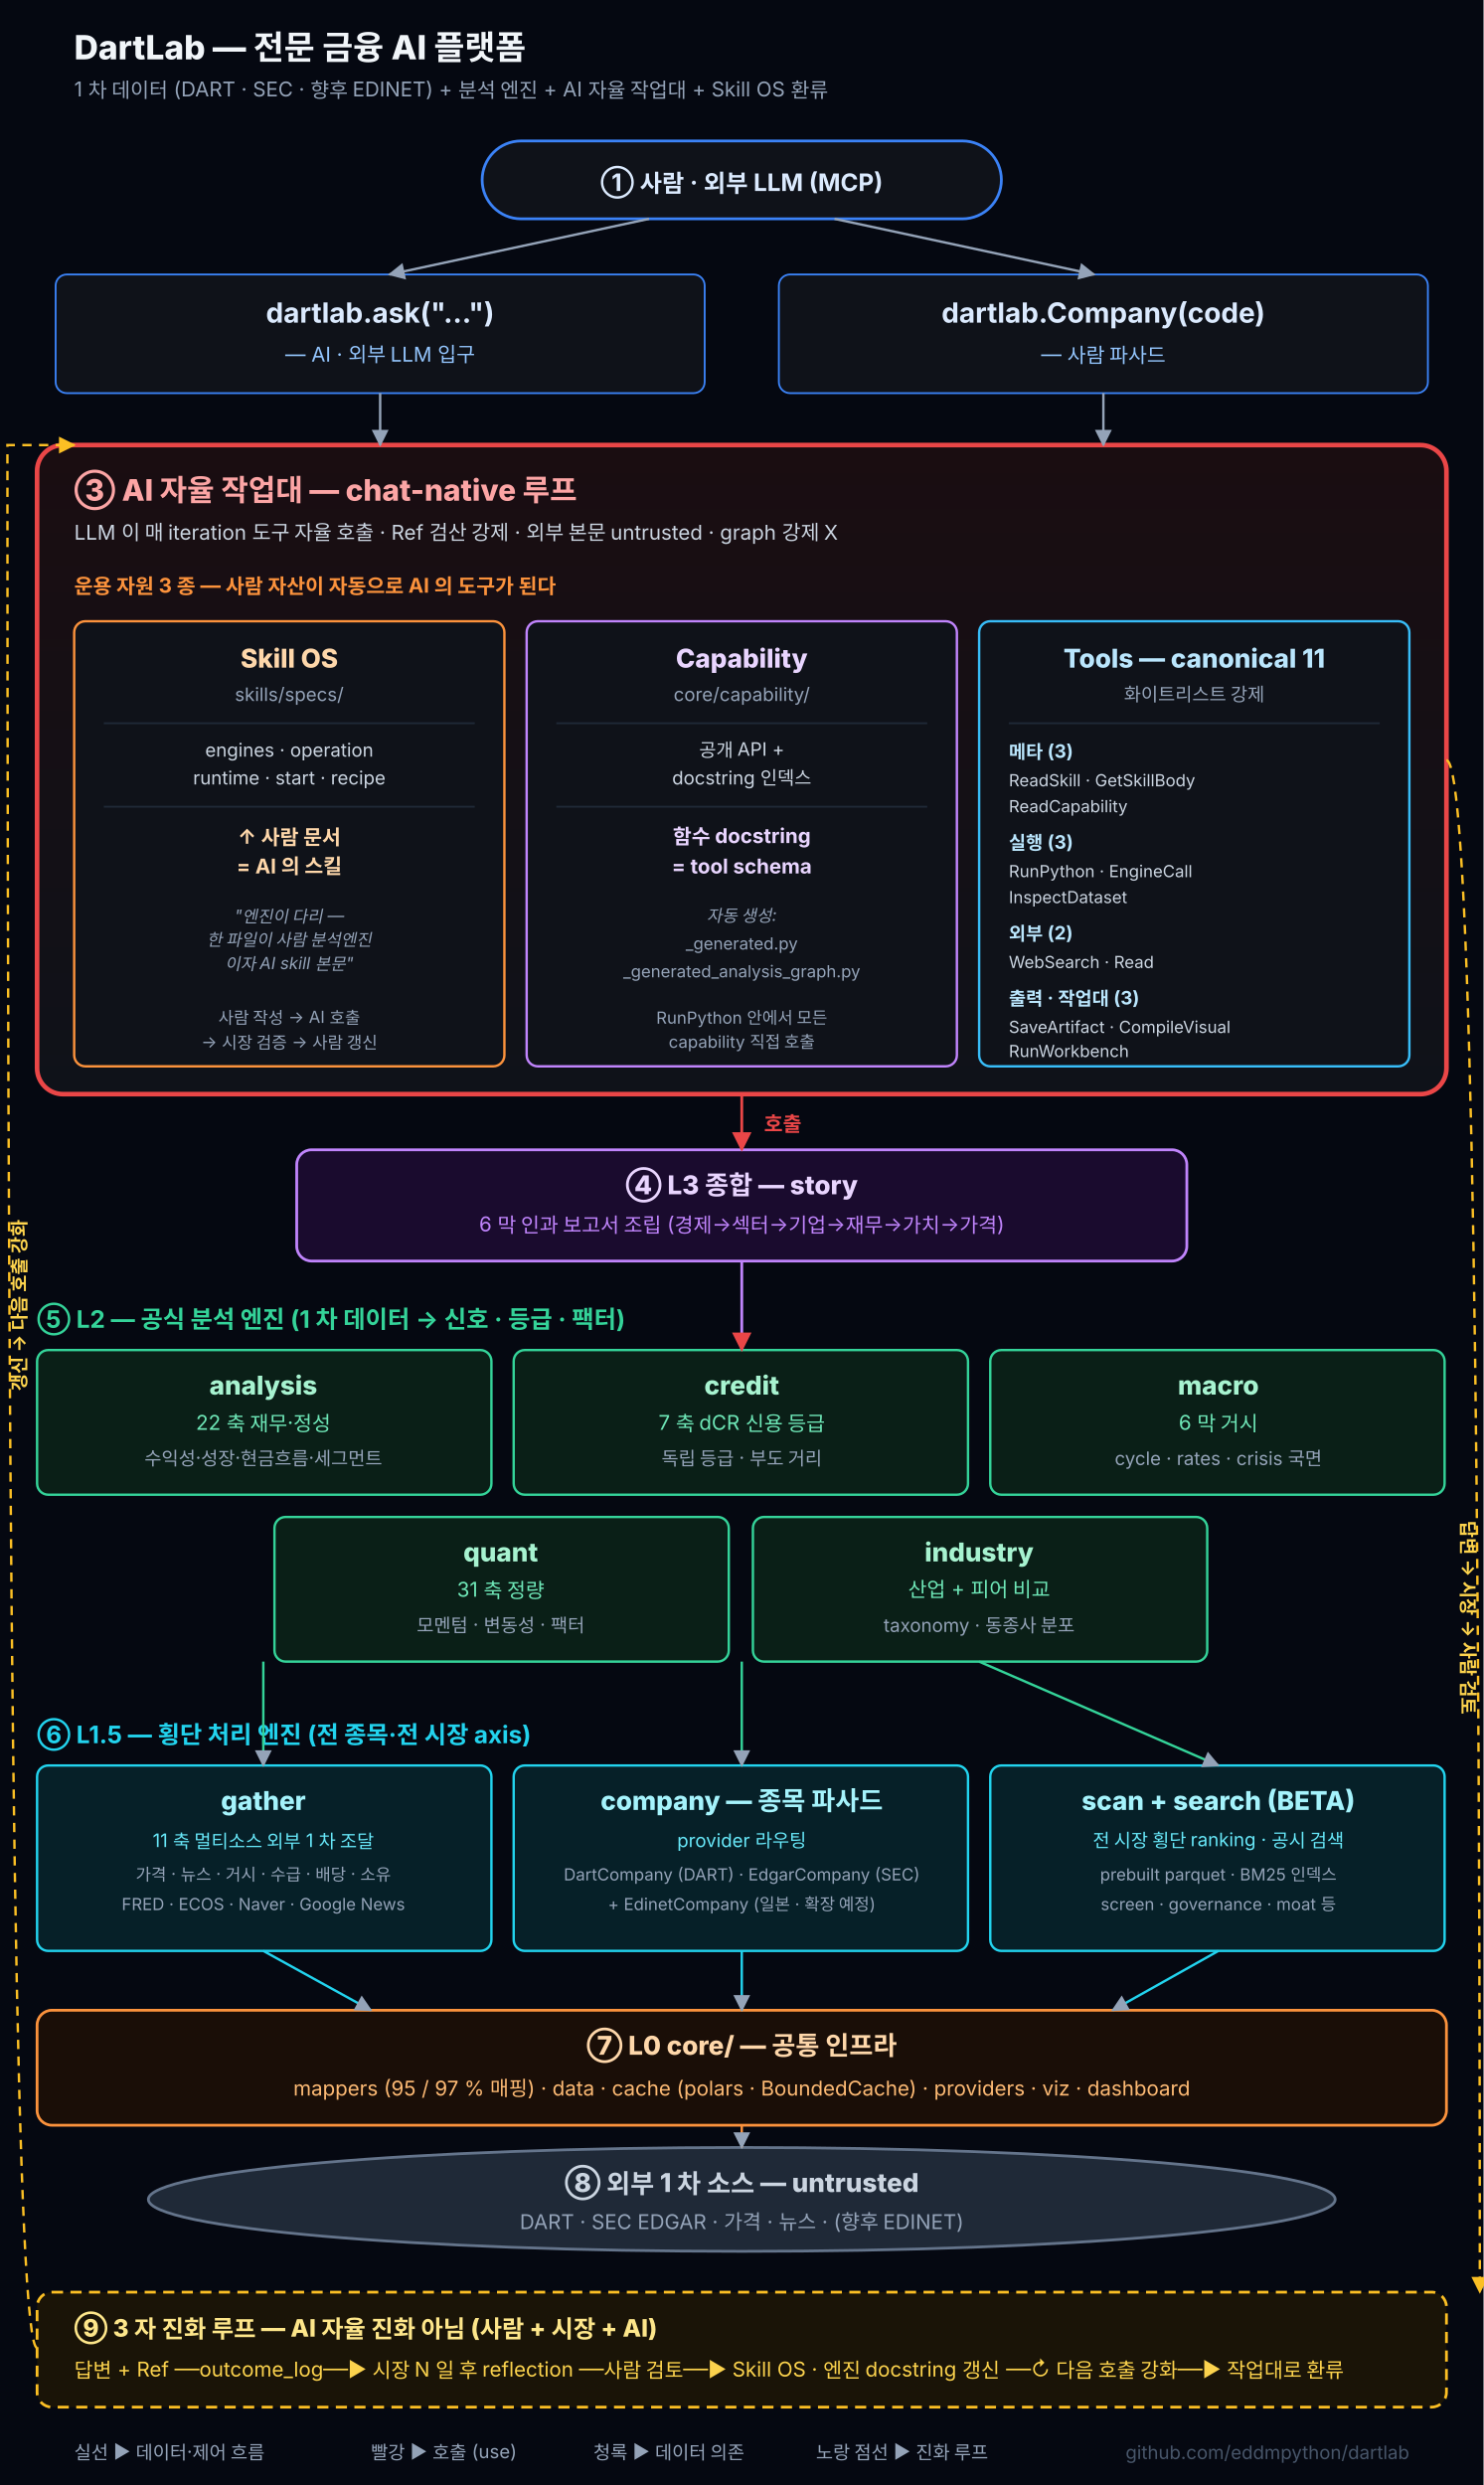
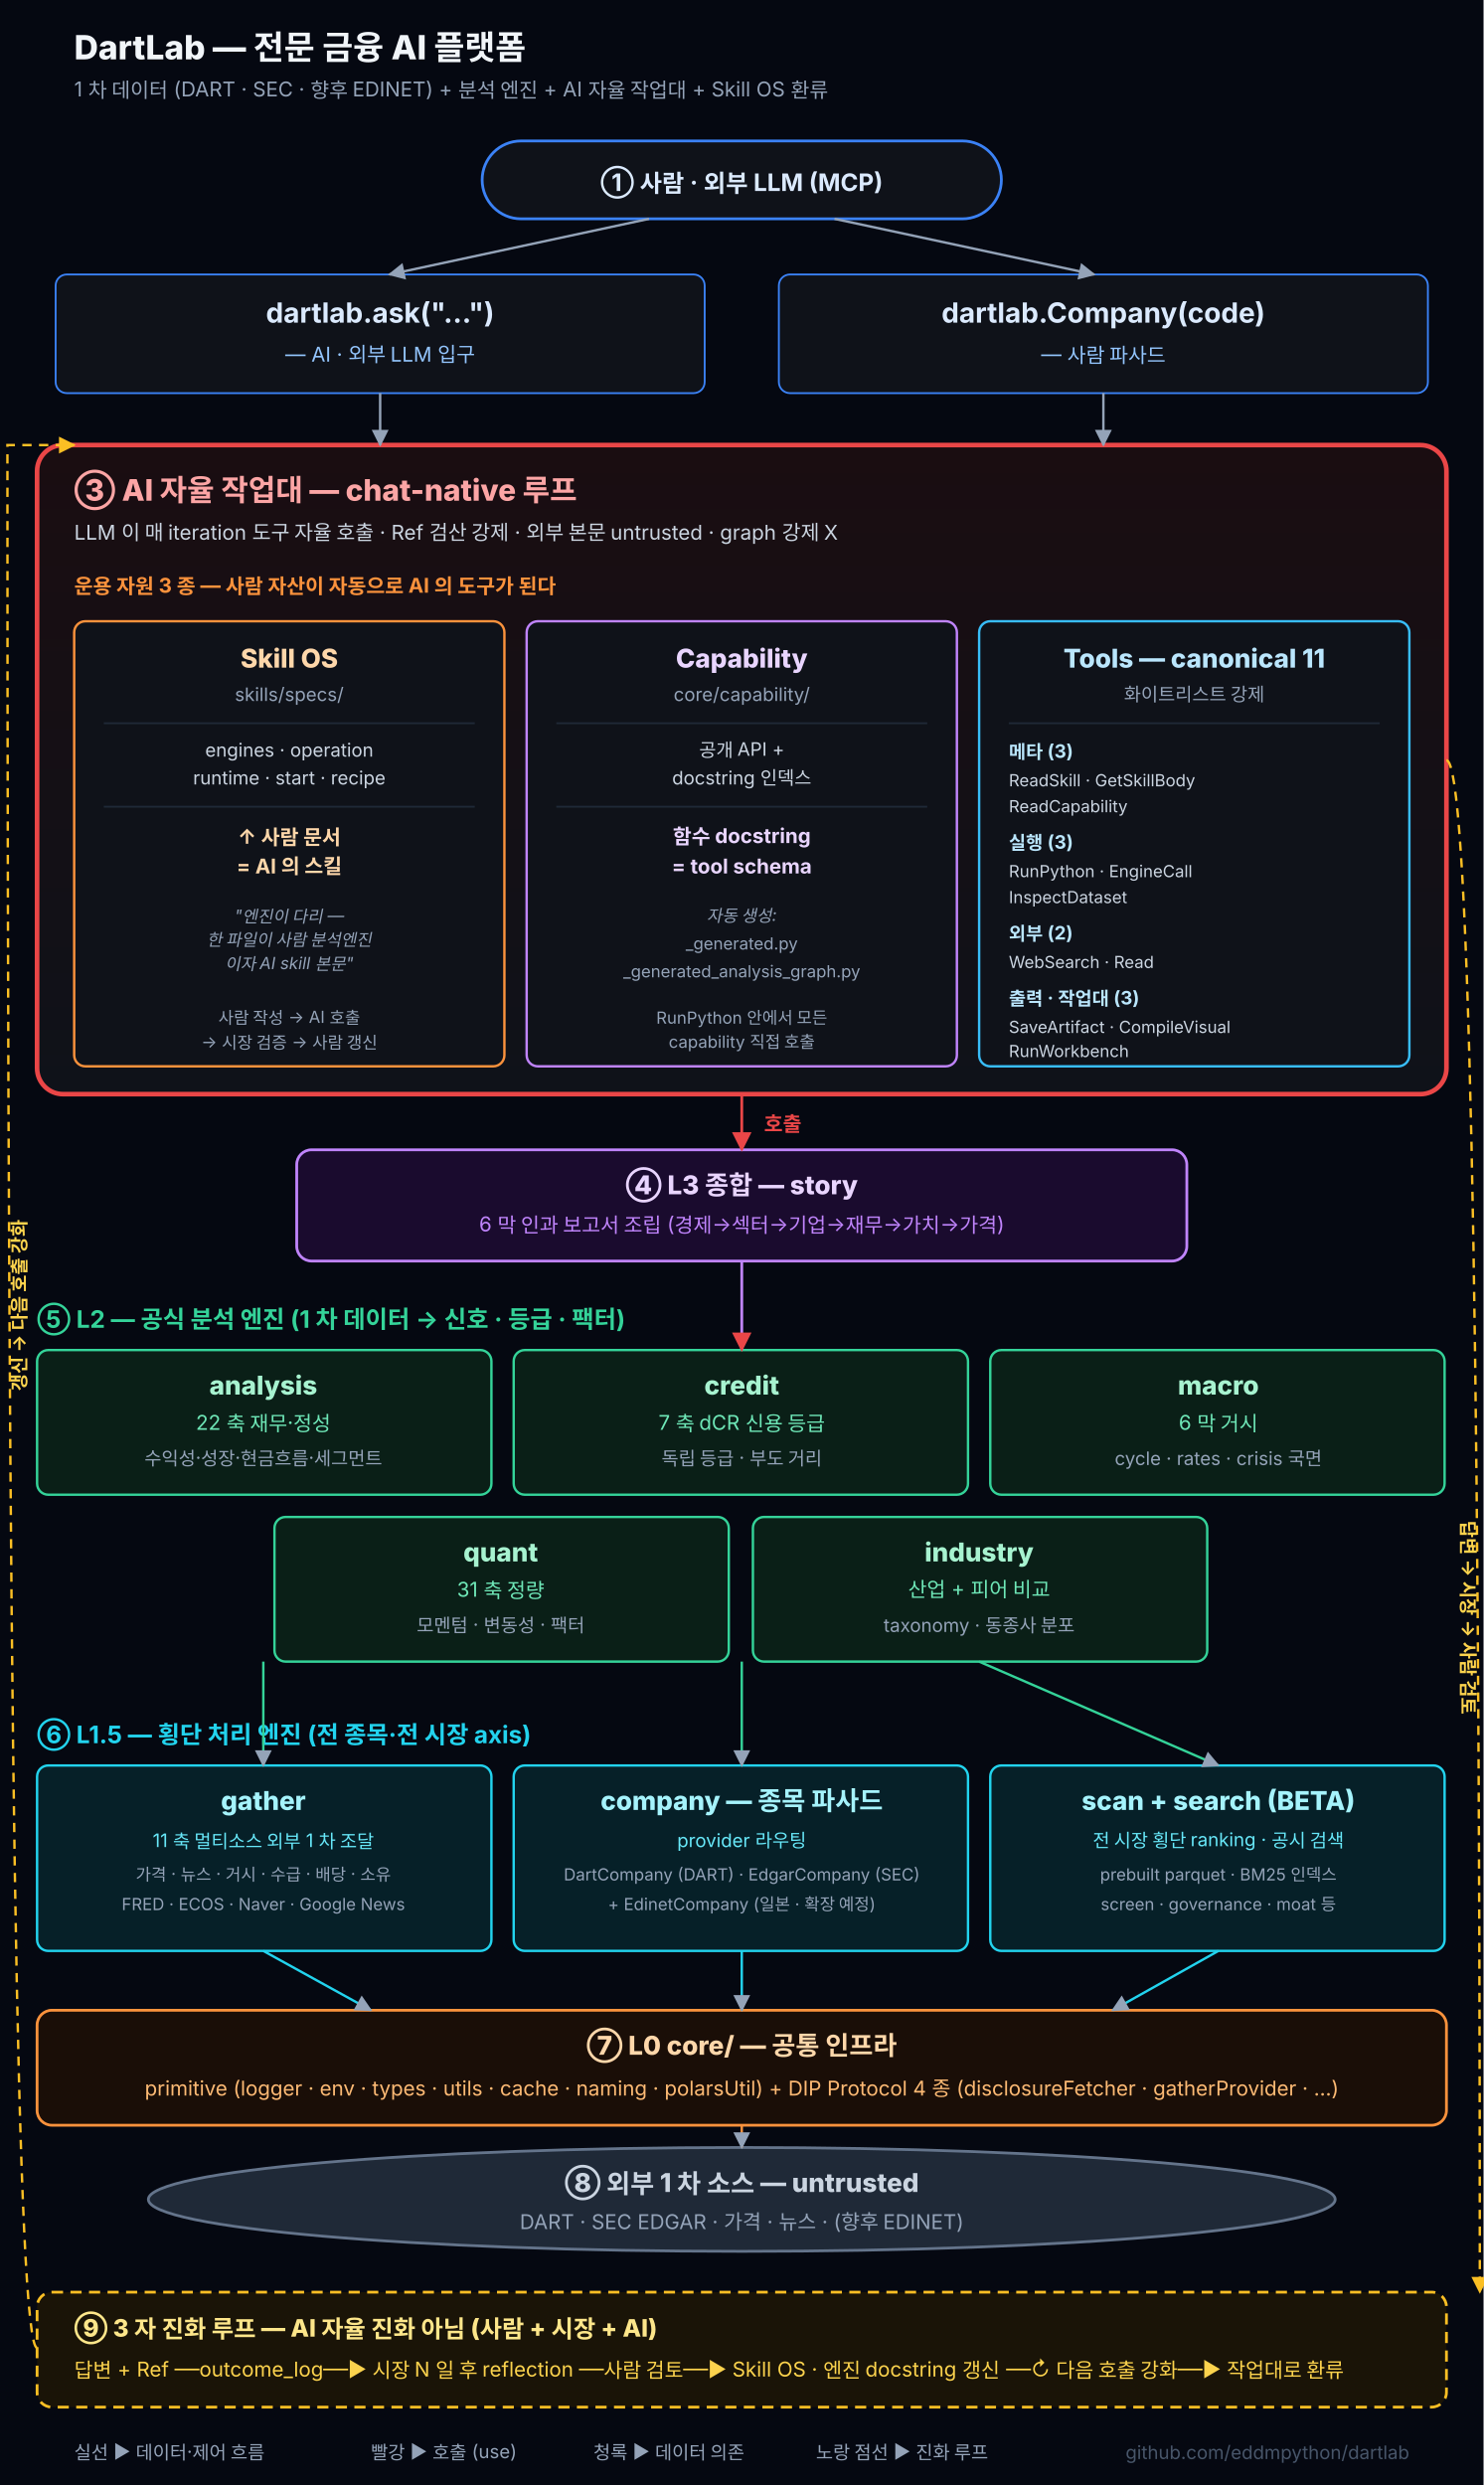
<svg xmlns="http://www.w3.org/2000/svg" viewBox="0 0 800 1340" font-family="-apple-system,'Apple SD Gothic Neo',Pretendard,'Noto Sans KR',sans-serif" font-size="12">
  <defs>
    <marker id="arr" viewBox="0 0 10 10" refX="9" refY="5" markerWidth="7" markerHeight="7" orient="auto-start-reverse">
      <path d="M 0 0 L 10 5 L 0 10 z" fill="#94a3b8" />
    </marker>
    <marker id="arrCall" viewBox="0 0 10 10" refX="9" refY="5" markerWidth="7" markerHeight="7" orient="auto-start-reverse">
      <path d="M 0 0 L 10 5 L 0 10 z" fill="#ea4647" />
    </marker>
    <marker id="arrLoop" viewBox="0 0 10 10" refX="9" refY="5" markerWidth="7" markerHeight="7" orient="auto-start-reverse">
      <path d="M 0 0 L 10 5 L 0 10 z" fill="#fbbf24" />
    </marker>
    <linearGradient id="workbenchGrad" x1="0" y1="0" x2="0" y2="1">
      <stop offset="0%" stop-color="#1a0d11" />
      <stop offset="100%" stop-color="#0f1219" />
    </linearGradient>
  </defs>
  <rect width="800" height="1340" fill="#050811" />
  <text x="40" y="32" fill="#f1f5f9" font-size="18" font-weight="800">DartLab — 전문 금융 AI 플랫폼</text>
  <text x="40" y="52" fill="#94a3b8" font-size="11">1 차 데이터 (DART · SEC · 향후 EDINET) + 분석 엔진 + AI 자율 작업대 + Skill OS 환류</text>
  <rect x="260" y="76" width="280" height="42" rx="21" fill="#0f1219" stroke="#3b82f6" stroke-width="1.5" />
  <text x="400" y="103" text-anchor="middle" fill="#dbeafe" font-weight="700" font-size="13">① 사람 · 외부 LLM (MCP)</text>
  <rect x="30" y="148" width="350" height="64" rx="6" fill="#0f1219" stroke="#3b82f6" />
  <text x="205" y="174" text-anchor="middle" fill="#dbeafe" font-weight="700" font-size="15">dartlab.ask("…")</text>
  <text x="205" y="195" text-anchor="middle" fill="#93c5fd" font-size="11">— AI · 외부 LLM 입구</text>
  <rect x="420" y="148" width="350" height="64" rx="6" fill="#0f1219" stroke="#3b82f6" />
  <text x="595" y="174" text-anchor="middle" fill="#dbeafe" font-weight="700" font-size="15">dartlab.Company(code)</text>
  <text x="595" y="195" text-anchor="middle" fill="#93c5fd" font-size="11">— 사람 파사드</text>
  <line x1="350" y1="118" x2="210" y2="148" stroke="#94a3b8" stroke-width="1.3" marker-end="url(#arr)" />
  <line x1="450" y1="118" x2="590" y2="148" stroke="#94a3b8" stroke-width="1.3" marker-end="url(#arr)" />
  <rect x="20" y="240" width="760" height="350" rx="14" fill="url(#workbenchGrad)" stroke="#ea4647" stroke-width="2.5" />
  <text x="40" y="270" fill="#fca5a5" font-weight="800" font-size="16">③ AI 자율 작업대 — chat-native 루프</text>
  <text x="40" y="291" fill="#cbd5e1" font-size="11">LLM 이 매 iteration 도구 자율 호출 · Ref 검산 강제 · 외부 본문 untrusted · graph 강제 X</text>
  <text x="40" y="320" fill="#fb923c" font-weight="700" font-size="11">운용 자원 3 종 — 사람 자산이 자동으로 AI 의 도구가 된다</text>
  <rect x="40" y="335" width="232" height="240" rx="6" fill="#0f1219" stroke="#fb923c" stroke-width="1.3" />
  <text x="156" y="360" text-anchor="middle" fill="#fed7aa" font-weight="800" font-size="14">Skill OS</text>
  <text x="156" y="378" text-anchor="middle" fill="#94a3b8" font-size="10">skills/specs/</text>
  <line x1="56" y1="390" x2="256" y2="390" stroke="#1f2937" />
  <text x="156" y="408" text-anchor="middle" fill="#cbd5e1" font-size="10">engines · operation</text>
  <text x="156" y="423" text-anchor="middle" fill="#cbd5e1" font-size="10">runtime · start · recipe</text>
  <line x1="56" y1="435" x2="256" y2="435" stroke="#1f2937" />
  <text x="156" y="455" text-anchor="middle" fill="#fed7aa" font-size="11" font-weight="700">↑ 사람 문서</text>
  <text x="156" y="471" text-anchor="middle" fill="#fed7aa" font-size="11" font-weight="700">= AI 의 스킬</text>
  <text x="156" y="497" text-anchor="middle" fill="#94a3b8" font-size="9" font-style="italic">"엔진이 다리 —</text>
  <text x="156" y="510" text-anchor="middle" fill="#94a3b8" font-size="9" font-style="italic">한 파일이 사람 분석엔진</text>
  <text x="156" y="523" text-anchor="middle" fill="#94a3b8" font-size="9" font-style="italic">이자 AI skill 본문"</text>
  <text x="156" y="552" text-anchor="middle" fill="#94a3b8" font-size="9">사람 작성 → AI 호출</text>
  <text x="156" y="565" text-anchor="middle" fill="#94a3b8" font-size="9">→ 시장 검증 → 사람 갱신</text>
  <rect x="284" y="335" width="232" height="240" rx="6" fill="#0f1219" stroke="#c084fc" stroke-width="1.3" />
  <text x="400" y="360" text-anchor="middle" fill="#e9d5ff" font-weight="800" font-size="14">Capability</text>
  <text x="400" y="378" text-anchor="middle" fill="#94a3b8" font-size="10">core/capability/</text>
  <line x1="300" y1="390" x2="500" y2="390" stroke="#1f2937" />
  <text x="400" y="408" text-anchor="middle" fill="#cbd5e1" font-size="10">공개 API +</text>
  <text x="400" y="423" text-anchor="middle" fill="#cbd5e1" font-size="10">docstring 인덱스</text>
  <line x1="300" y1="435" x2="500" y2="435" stroke="#1f2937" />
  <text x="400" y="455" text-anchor="middle" fill="#e9d5ff" font-size="11" font-weight="700">함수 docstring</text>
  <text x="400" y="471" text-anchor="middle" fill="#e9d5ff" font-size="11" font-weight="700">= tool schema</text>
  <text x="400" y="497" text-anchor="middle" fill="#94a3b8" font-size="9" font-style="italic">자동 생성:</text>
  <text x="400" y="512" text-anchor="middle" fill="#94a3b8" font-size="9">_generated.py</text>
  <text x="400" y="527" text-anchor="middle" fill="#94a3b8" font-size="9">_generated_analysis_graph.py</text>
  <text x="400" y="552" text-anchor="middle" fill="#94a3b8" font-size="9">RunPython 안에서 모든</text>
  <text x="400" y="565" text-anchor="middle" fill="#94a3b8" font-size="9">capability 직접 호출</text>
  <rect x="528" y="335" width="232" height="240" rx="6" fill="#0f1219" stroke="#38bdf8" stroke-width="1.3" />
  <text x="644" y="360" text-anchor="middle" fill="#bae6fd" font-weight="800" font-size="14">Tools — canonical 11</text>
  <text x="644" y="378" text-anchor="middle" fill="#94a3b8" font-size="10">화이트리스트 강제</text>
  <line x1="544" y1="390" x2="744" y2="390" stroke="#1f2937" />
  <text x="544" y="409" fill="#bae6fd" font-size="10" font-weight="700">메타 (3)</text>
  <text x="544" y="424" fill="#cbd5e1" font-size="9">ReadSkill · GetSkillBody</text>
  <text x="544" y="438" fill="#cbd5e1" font-size="9">ReadCapability</text>
  <text x="544" y="458" fill="#bae6fd" font-size="10" font-weight="700">실행 (3)</text>
  <text x="544" y="473" fill="#cbd5e1" font-size="9">RunPython · EngineCall</text>
  <text x="544" y="487" fill="#cbd5e1" font-size="9">InspectDataset</text>
  <text x="544" y="507" fill="#bae6fd" font-size="10" font-weight="700">외부 (2)</text>
  <text x="544" y="522" fill="#cbd5e1" font-size="9">WebSearch · Read</text>
  <text x="544" y="542" fill="#bae6fd" font-size="10" font-weight="700">출력 · 작업대 (3)</text>
  <text x="544" y="557" fill="#cbd5e1" font-size="9">SaveArtifact · CompileVisual</text>
  <text x="544" y="570" fill="#cbd5e1" font-size="9">RunWorkbench</text>
  <line x1="205" y1="212" x2="205" y2="240" stroke="#94a3b8" stroke-width="1.3" marker-end="url(#arr)" />
  <line x1="595" y1="212" x2="595" y2="240" stroke="#94a3b8" stroke-width="1.3" marker-end="url(#arr)" />
  <rect x="160" y="620" width="480" height="60" rx="8" fill="#1a0b2e" stroke="#c084fc" stroke-width="1.5" />
  <text x="400" y="644" text-anchor="middle" fill="#e9d5ff" font-weight="800" font-size="14">④ L3 종합 — story</text>
  <text x="400" y="664" text-anchor="middle" fill="#c084fc" font-size="11">6 막 인과 보고서 조립 (경제→섹터→기업→재무→가치→가격)</text>
  <line x1="400" y1="590" x2="400" y2="620" stroke="#ea4647" stroke-width="1.5" marker-end="url(#arrCall)" />
  <text x="412" y="610" fill="#ea4647" font-size="11" font-weight="700">호출</text>
  <text x="20" y="716" fill="#34d399" font-weight="700" font-size="13">⑤ L2 — 공식 분석 엔진 (1 차 데이터 → 신호 · 등급 · 팩터)</text>
  <g>
    <rect x="20" y="728" width="245" height="78" rx="6" fill="#0a1f17" stroke="#34d399" stroke-width="1.3" />
    <text x="142" y="752" text-anchor="middle" fill="#a7f3d0" font-weight="800" font-size="14">analysis</text>
    <text x="142" y="771" text-anchor="middle" fill="#6ee7b7" font-size="11">22 축 재무·정성</text>
    <text x="142" y="790" text-anchor="middle" fill="#94a3b8" font-size="10">수익성·성장·현금흐름·세그먼트</text>
    <rect x="277" y="728" width="245" height="78" rx="6" fill="#0a1f17" stroke="#34d399" stroke-width="1.3" />
    <text x="400" y="752" text-anchor="middle" fill="#a7f3d0" font-weight="800" font-size="14">credit</text>
    <text x="400" y="771" text-anchor="middle" fill="#6ee7b7" font-size="11">7 축 dCR 신용 등급</text>
    <text x="400" y="790" text-anchor="middle" fill="#94a3b8" font-size="10">독립 등급 · 부도 거리</text>
    <rect x="534" y="728" width="245" height="78" rx="6" fill="#0a1f17" stroke="#34d399" stroke-width="1.3" />
    <text x="657" y="752" text-anchor="middle" fill="#a7f3d0" font-weight="800" font-size="14">macro</text>
    <text x="657" y="771" text-anchor="middle" fill="#6ee7b7" font-size="11">6 막 거시</text>
    <text x="657" y="790" text-anchor="middle" fill="#94a3b8" font-size="10">cycle · rates · crisis 국면</text>
  </g>
  <g>
    <rect x="148" y="818" width="245" height="78" rx="6" fill="#0a1f17" stroke="#34d399" stroke-width="1.3" />
    <text x="270" y="842" text-anchor="middle" fill="#a7f3d0" font-weight="800" font-size="14">quant</text>
    <text x="270" y="861" text-anchor="middle" fill="#6ee7b7" font-size="11">31 축 정량</text>
    <text x="270" y="880" text-anchor="middle" fill="#94a3b8" font-size="10">모멘텀 · 변동성 · 팩터</text>
    <rect x="406" y="818" width="245" height="78" rx="6" fill="#0a1f17" stroke="#34d399" stroke-width="1.3" />
    <text x="528" y="842" text-anchor="middle" fill="#a7f3d0" font-weight="800" font-size="14">industry</text>
    <text x="528" y="861" text-anchor="middle" fill="#6ee7b7" font-size="11">산업 + 피어 비교</text>
    <text x="528" y="880" text-anchor="middle" fill="#94a3b8" font-size="10">taxonomy · 동종사 분포</text>
  </g>
  <line x1="400" y1="680" x2="400" y2="728" stroke="#c084fc" stroke-width="1.5" marker-end="url(#arrCall)" />
  <text x="20" y="940" fill="#22d3ee" font-weight="700" font-size="13">⑥ L1.5 — 횡단 처리 엔진 (전 종목·전 시장 axis)</text>
  <g>
    <rect x="20" y="952" width="245" height="100" rx="6" fill="#062028" stroke="#22d3ee" stroke-width="1.3" />
    <text x="142" y="976" text-anchor="middle" fill="#a5f3fc" font-weight="800" font-size="14">gather</text>
    <text x="142" y="996" text-anchor="middle" fill="#67e8f9" font-size="10">11 축 멀티소스 외부 1 차 조달</text>
    <text x="142" y="1014" text-anchor="middle" fill="#94a3b8" font-size="9">가격 · 뉴스 · 거시 · 수급 · 배당 · 소유</text>
    <text x="142" y="1030" text-anchor="middle" fill="#94a3b8" font-size="9">FRED · ECOS · Naver · Google News</text>
    <rect x="277" y="952" width="245" height="100" rx="6" fill="#062028" stroke="#22d3ee" stroke-width="1.3" />
    <text x="400" y="976" text-anchor="middle" fill="#a5f3fc" font-weight="800" font-size="14">company — 종목 파사드</text>
    <text x="400" y="996" text-anchor="middle" fill="#67e8f9" font-size="10">provider 라우팅</text>
    <text x="400" y="1014" text-anchor="middle" fill="#94a3b8" font-size="9">DartCompany (DART) · EdgarCompany (SEC)</text>
    <text x="400" y="1030" text-anchor="middle" fill="#94a3b8" font-size="9">+ EdinetCompany (일본 · 확장 예정)</text>
    <rect x="534" y="952" width="245" height="100" rx="6" fill="#062028" stroke="#22d3ee" stroke-width="1.3" />
    <text x="657" y="976" text-anchor="middle" fill="#a5f3fc" font-weight="800" font-size="14">scan + search (BETA)</text>
    <text x="657" y="996" text-anchor="middle" fill="#67e8f9" font-size="10">전 시장 횡단 ranking · 공시 검색</text>
    <text x="657" y="1014" text-anchor="middle" fill="#94a3b8" font-size="9">prebuilt parquet · BM25 인덱스</text>
    <text x="657" y="1030" text-anchor="middle" fill="#94a3b8" font-size="9">screen · governance · moat 등</text>
  </g>
  <line x1="142" y1="896" x2="142" y2="952" stroke="#34d399" stroke-width="1.3" marker-end="url(#arr)" />
  <line x1="400" y1="896" x2="400" y2="952" stroke="#34d399" stroke-width="1.3" marker-end="url(#arr)" />
  <line x1="528" y1="896" x2="657" y2="952" stroke="#34d399" stroke-width="1.3" marker-end="url(#arr)" />
  <rect x="20" y="1084" width="760" height="62" rx="8" fill="#1a0e07" stroke="#fb923c" stroke-width="1.5" />
  <text x="400" y="1108" text-anchor="middle" fill="#fed7aa" font-weight="800" font-size="14">⑦ L0 core/ — 공통 인프라</text>
-   <text x="400" y="1130" text-anchor="middle" fill="#fdba74" font-size="11">mappers (95 / 97 % 매핑) · data · cache (polars · BoundedCache) · providers · viz · dashboard</text>
+   <text x="400" y="1130" text-anchor="middle" fill="#fdba74" font-size="11">primitive (logger · env · types · utils · cache · naming · polarsUtil) + DIP Protocol 4 종 (disclosureFetcher · gatherProvider · ...)</text>
  <line x1="142" y1="1052" x2="200" y2="1084" stroke="#22d3ee" stroke-width="1.3" marker-end="url(#arr)" />
  <line x1="400" y1="1052" x2="400" y2="1084" stroke="#22d3ee" stroke-width="1.3" marker-end="url(#arr)" />
  <line x1="657" y1="1052" x2="600" y2="1084" stroke="#22d3ee" stroke-width="1.3" marker-end="url(#arr)" />
  <ellipse cx="400" cy="1186" rx="320" ry="28" fill="#1f2937" stroke="#64748b" stroke-width="1.5" />
  <text x="400" y="1182" text-anchor="middle" fill="#cbd5e1" font-weight="800" font-size="14">⑧ 외부 1 차 소스 — untrusted</text>
  <text x="400" y="1202" text-anchor="middle" fill="#94a3b8" font-size="11">DART · SEC EDGAR · 가격 · 뉴스 · (향후 EDINET)</text>
  <line x1="400" y1="1146" x2="400" y2="1158" stroke="#fb923c" stroke-width="1.3" marker-end="url(#arr)" />
  <rect x="20" y="1236" width="760" height="62" rx="8" fill="#1a1407" stroke="#fbbf24" stroke-width="1.5" stroke-dasharray="6 4" />
  <text x="40" y="1260" fill="#fde68a" font-weight="800" font-size="13">⑨ 3 자 진화 루프 — AI 자율 진화 아님 (사람 + 시장 + AI)</text>
  <text x="40" y="1282" fill="#fcd34d" font-size="11">답변 + Ref ──outcome_log──▶ 시장 N 일 후 reflection ──사람 검토──▶ Skill OS · 엔진 docstring 갱신 ──↻ 다음 호출 강화──▶ 작업대로 환류</text>
  <path d="M 780 410 Q 798 410, 798 1236" fill="none" stroke="#fbbf24" stroke-width="1.3" stroke-dasharray="5 4" marker-end="url(#arrLoop)" />
  <text x="788" y="820" fill="#fcd34d" font-size="10" font-weight="700" transform="rotate(90 788 820)">답변 → 시장 → 사람 검토</text>
  <path d="M 20 1266 Q 4 1266, 4 240 L 40 240" fill="none" stroke="#fbbf24" stroke-width="1.3" stroke-dasharray="5 4" marker-end="url(#arrLoop)" />
  <text x="14" y="750" fill="#fcd34d" font-size="10" font-weight="700" transform="rotate(-90 14 750)">갱신 → 다음 호출 강화</text>
  <g transform="translate(40, 1326)">
    <text x="0" y="0" fill="#94a3b8" font-size="10">실선 ▶ 데이터·제어 흐름</text>
    <text x="160" y="0" fill="#94a3b8" font-size="10">빨강 ▶ 호출 (use)</text>
    <text x="280" y="0" fill="#94a3b8" font-size="10">청록 ▶ 데이터 의존</text>
    <text x="400" y="0" fill="#94a3b8" font-size="10">노랑 점선 ▶ 진화 루프</text>
    <text x="720" y="0" fill="#475569" font-size="10" text-anchor="end">github.com/eddmpython/dartlab</text>
  </g>
</svg>
